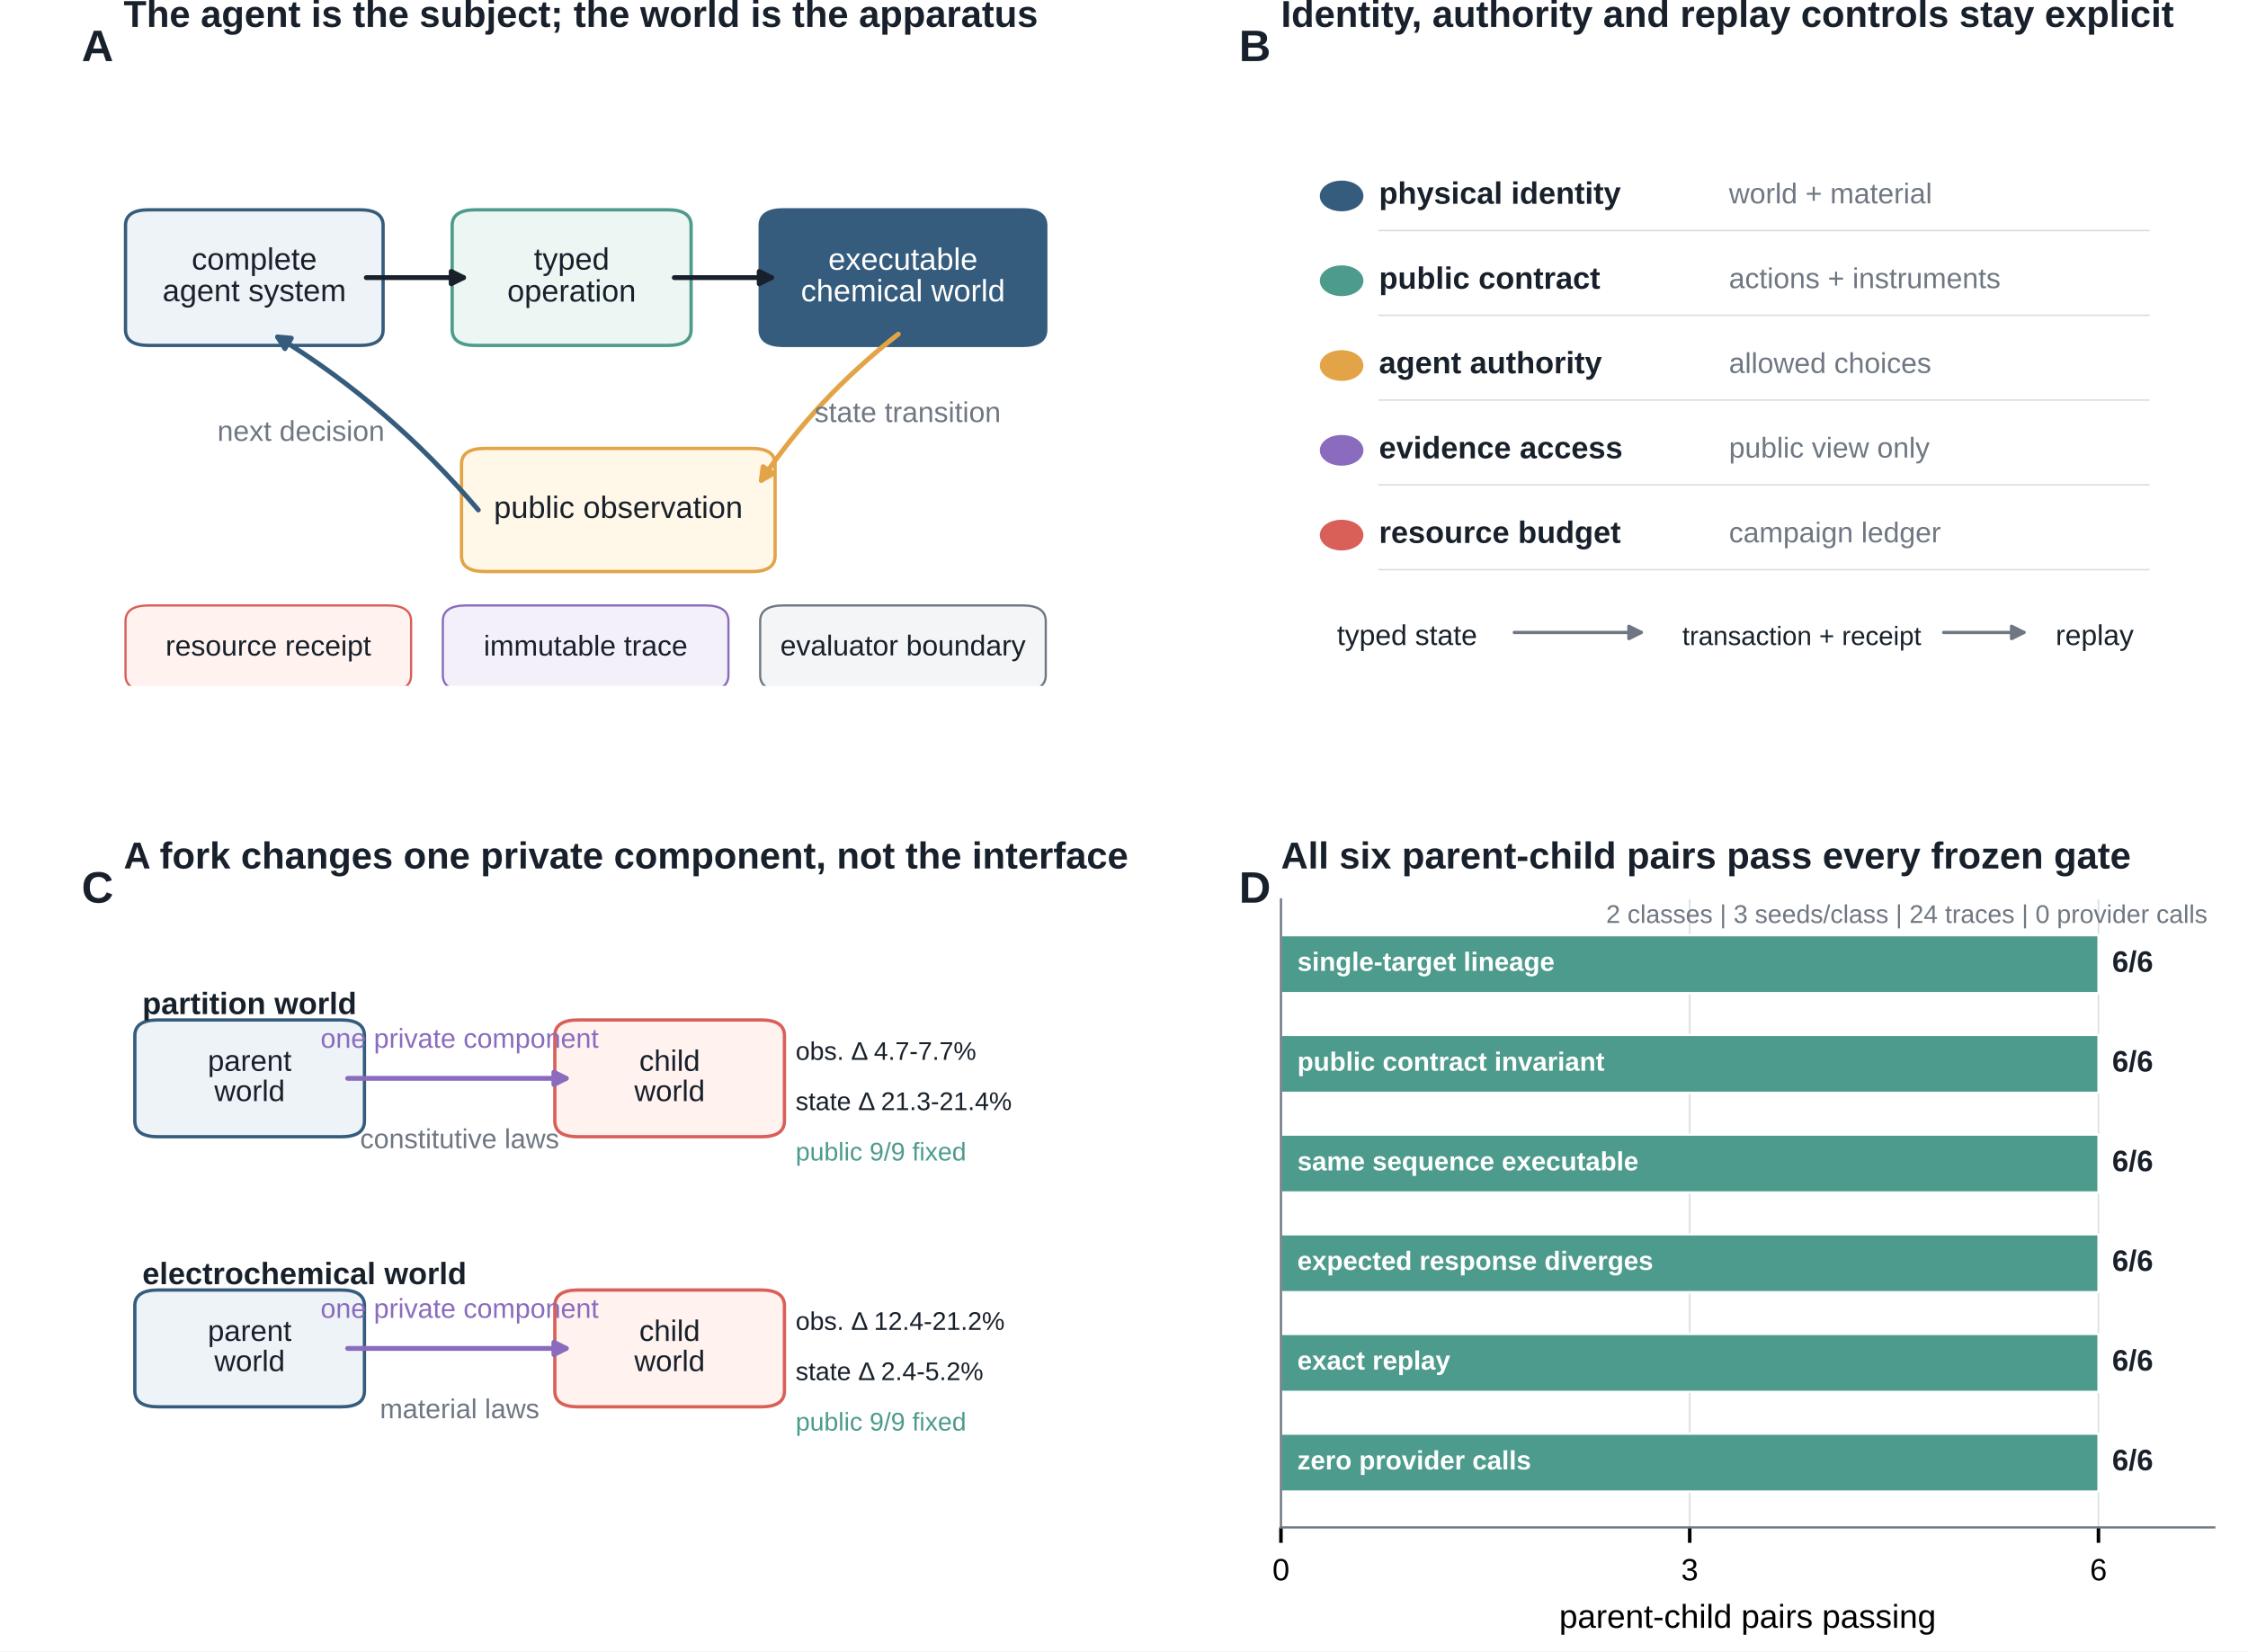
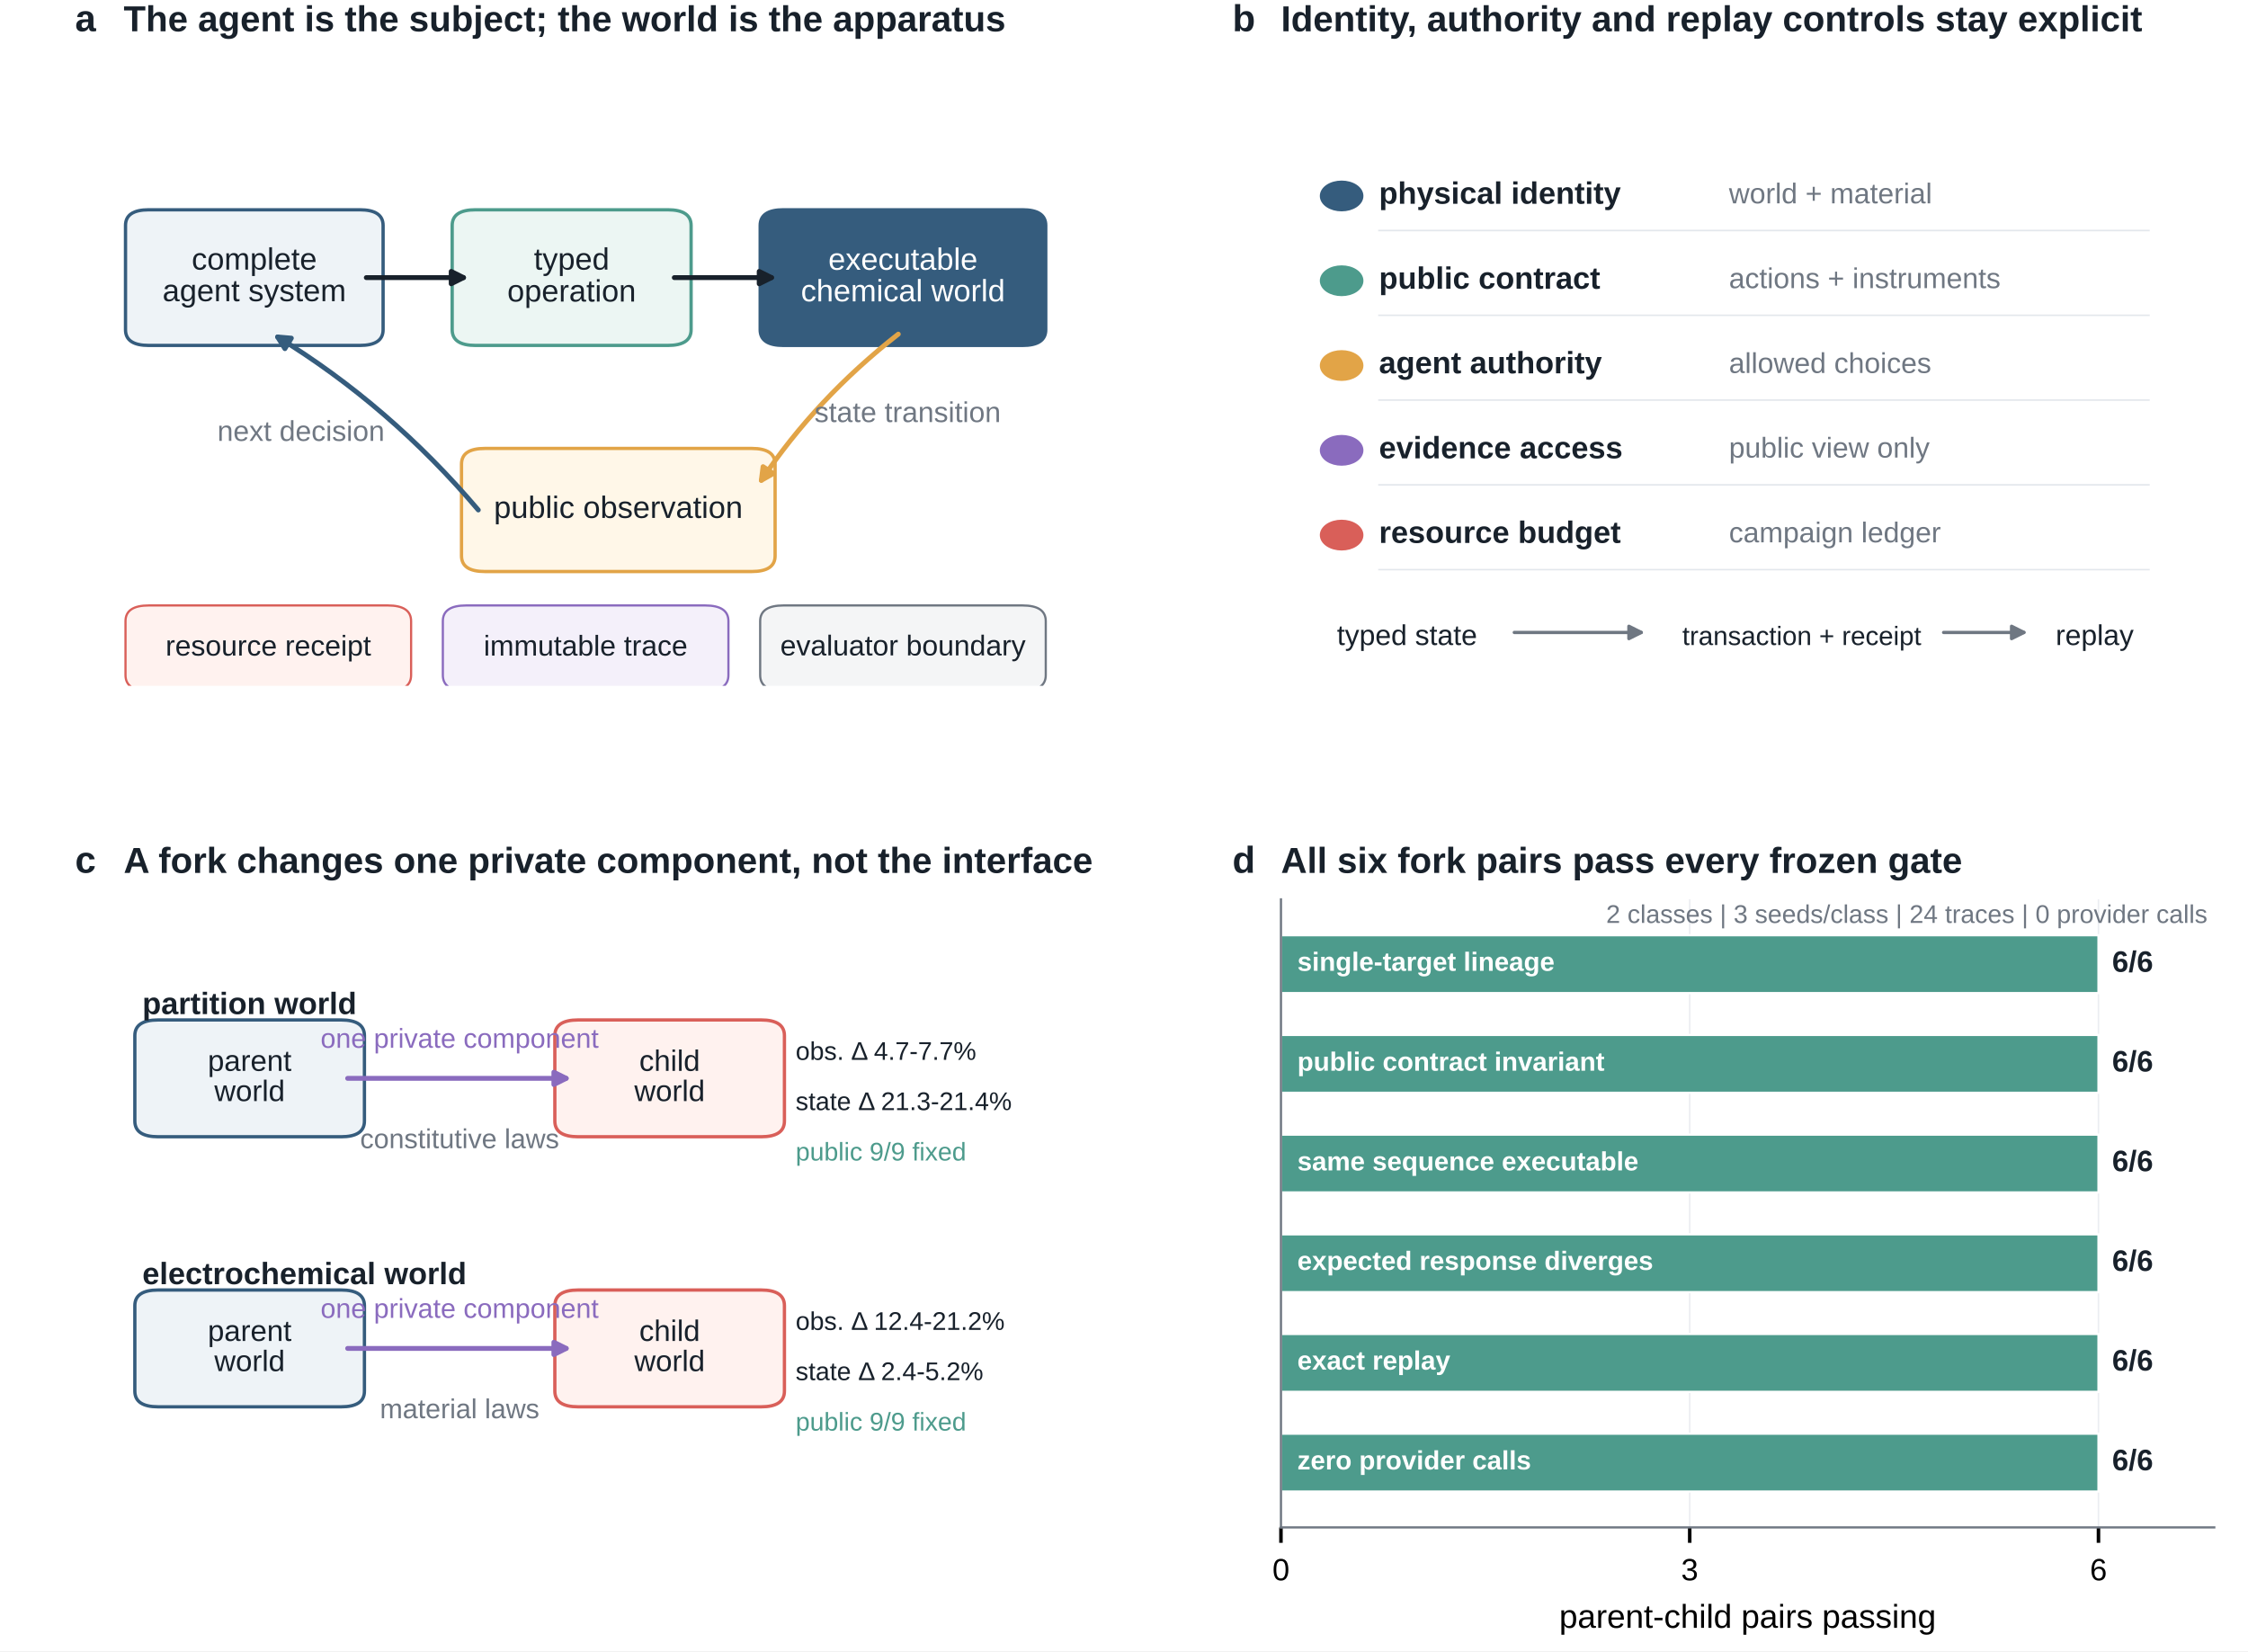
<svg xmlns="http://www.w3.org/2000/svg" xmlns:xlink="http://www.w3.org/1999/xlink" width="509.76pt" height="374.4pt" viewBox="0 0 509.76 374.4" version="1.1">
  <defs>
    <style type="text/css">*{stroke-linejoin: round; stroke-linecap: butt}</style>
  </defs>
  <g id="figure_1">
    <g id="patch_1">
      <path d="M 0 374.4 L 509.76 374.4 L 509.76 0 L 0 0 z " style="fill: #ffffff" />
    </g>
    <g id="axes_1">
      <g id="patch_2">
        <path d="M 33.751 78.323 L 81.582 78.323 Q 86.873 78.323 86.873 74.763 L 86.873 51.125 Q 86.873 47.565 81.582 47.565 L 33.751 47.565 Q 28.46 47.565 28.46 51.125 L 28.46 74.763 Q 28.46 78.323 33.751 78.323 z " clip-path="url(#p25cdcdec06)" style="fill: #eef3f7; stroke: #355c7d; stroke-width: 0.75; stroke-linejoin: miter" />
      </g>
      <g id="patch_3">
        <path d="M 107.826 78.323 L 151.424 78.323 Q 156.715 78.323 156.715 74.763 L 156.715 51.125 Q 156.715 47.565 151.424 47.565 L 107.826 47.565 Q 102.535 47.565 102.535 51.125 L 102.535 74.763 Q 102.535 78.323 107.826 78.323 z " clip-path="url(#p25cdcdec06)" style="fill: #ecf6f3; stroke: #4d9b8c; stroke-width: 0.75; stroke-linejoin: miter" />
      </g>
      <g id="patch_4">
        <path d="M 177.667 78.323 L 231.847 78.323 Q 237.139 78.323 237.139 74.763 L 237.139 51.125 Q 237.139 47.565 231.847 47.565 L 177.667 47.565 Q 172.376 47.565 172.376 51.125 L 172.376 74.763 Q 172.376 78.323 177.667 78.323 z " clip-path="url(#p25cdcdec06)" style="fill: #355c7d; stroke: #355c7d; stroke-width: 0.75; stroke-linejoin: miter" />
      </g>
      <g id="patch_5">
        <path d="M 109.942 129.587 L 170.471 129.587 Q 175.763 129.587 175.763 126.027 L 175.763 105.237 Q 175.763 101.677 170.471 101.677 L 109.942 101.677 Q 104.651 101.677 104.651 105.237 L 104.651 126.027 Q 104.651 129.587 109.942 129.587 z " clip-path="url(#p25cdcdec06)" style="fill: #fff7e8; stroke: #e2a447; stroke-width: 0.75; stroke-linejoin: miter" />
      </g>
      <g id="patch_6">
        <path d="M 33.751 156.643 L 87.931 156.643 Q 93.222 156.643 93.222 153.083 L 93.222 140.837 Q 93.222 137.277 87.931 137.277 L 33.751 137.277 Q 28.46 137.277 28.46 140.837 L 28.46 153.083 Q 28.46 156.643 33.751 156.643 z " clip-path="url(#p25cdcdec06)" style="fill: #fff2ef; stroke: #d95f59; stroke-width: 0.5; stroke-linejoin: miter" />
      </g>
      <g id="patch_7">
        <path d="M 105.709 156.643 L 159.889 156.643 Q 165.18 156.643 165.18 153.083 L 165.18 140.837 Q 165.18 137.277 159.889 137.277 L 105.709 137.277 Q 100.418 137.277 100.418 140.837 L 100.418 153.083 Q 100.418 156.643 105.709 156.643 z " clip-path="url(#p25cdcdec06)" style="fill: #f4f0fa; stroke: #8a6bbe; stroke-width: 0.5; stroke-linejoin: miter" />
      </g>
      <g id="patch_8">
        <path d="M 177.667 156.643 L 231.847 156.643 Q 237.139 156.643 237.139 153.083 L 237.139 140.837 Q 237.139 137.277 231.847 137.277 L 177.667 137.277 Q 172.376 137.277 172.376 140.837 L 172.376 153.083 Q 172.376 156.643 177.667 156.643 z " clip-path="url(#p25cdcdec06)" style="fill: #f4f5f6; stroke: #6f7782; stroke-width: 0.5; stroke-linejoin: miter" />
      </g>
      <g id="text_1">
-         <text style="font-weight: 700; font-size: 10px; font-family: 'Arial', 'Liberation Sans', 'DejaVu Sans', sans-serif; text-anchor: start; fill: #18212b" x="18.513" y="13.854" transform="rotate(-0 18.51294 13.85381)">A</text>
+         <text style="font-weight: 700; font-size: 8.5px; font-family: 'Arial', 'Liberation Sans', 'DejaVu Sans', sans-serif; text-anchor: start; fill: #18212b" x="17.031" y="7.084" transform="rotate(-0 17.03145 7.084141)">a</text>
      </g>
      <g id="text_2">
        <text style="font-size: 7px; font-family: 'Arial', 'Liberation Sans', 'DejaVu Sans', sans-serif; fill: #18212b" transform="translate(43.4659 61.13595)">complete</text>
        <text style="font-size: 7px; font-family: 'Arial', 'Liberation Sans', 'DejaVu Sans', sans-serif; fill: #18212b" transform="translate(36.85254 68.28924)">agent system</text>
      </g>
      <g id="text_3">
        <text style="font-size: 7px; font-family: 'Arial', 'Liberation Sans', 'DejaVu Sans', sans-serif; fill: #18212b" transform="translate(121.0634 61.13595)">typed</text>
        <text style="font-size: 7px; font-family: 'Arial', 'Liberation Sans', 'DejaVu Sans', sans-serif; fill: #18212b" transform="translate(115.0313 68.37127)">operation</text>
      </g>
      <g id="text_4">
        <text style="font-size: 7px; font-family: 'Arial', 'Liberation Sans', 'DejaVu Sans', sans-serif; fill: #ffffff" transform="translate(187.8294 61.17697)">executable</text>
        <text style="font-size: 7px; font-family: 'Arial', 'Liberation Sans', 'DejaVu Sans', sans-serif; fill: #ffffff" transform="translate(181.612 68.33025)">chemical world</text>
      </g>
      <g id="patch_9">
        <path d="M 83.064 62.944 Q 94.704 62.944 105.114 62.944 " style="fill: none; stroke: #18212b; stroke-width: 1.1; stroke-linecap: round" />
        <path d="M 102.314 61.544 L 105.114 62.944 L 102.314 64.344 z " style="fill: #18212b; stroke: #18212b; stroke-width: 1.1; stroke-linecap: round" />
      </g>
      <g id="patch_10">
        <path d="M 152.905 62.944 Q 164.546 62.944 174.956 62.944 " style="fill: none; stroke: #18212b; stroke-width: 1.1; stroke-linecap: round" />
        <path d="M 172.156 61.544 L 174.956 62.944 L 172.156 64.344 z " style="fill: #18212b; stroke: #18212b; stroke-width: 1.1; stroke-linecap: round" />
      </g>
      <g id="text_5">
        <text style="font-size: 7px; font-family: 'Arial', 'Liberation Sans', 'DejaVu Sans', sans-serif; text-anchor: middle; fill: #18212b" x="140.207" y="117.442" transform="rotate(-0 140.2068 117.4416)">public observation</text>
      </g>
      <g id="patch_11">
        <path d="M 203.699 75.76 Q 185.092 90.308 172.637 108.914 " style="fill: none; stroke: #e2a447; stroke-width: 1.1; stroke-linecap: round" />
        <path d="M 175.358 107.366 L 172.637 108.914 L 173.031 105.808 z " style="fill: #e2a447; stroke: #e2a447; stroke-width: 1.1; stroke-linecap: round" />
      </g>
      <g id="patch_12">
        <path d="M 108.461 115.632 Q 88.37 91.971 62.948 76.402 " style="fill: none; stroke: #355c7d; stroke-width: 1.1; stroke-linecap: round" />
        <path d="M 64.605 79.059 L 62.948 76.402 L 66.067 76.671 z " style="fill: #355c7d; stroke: #355c7d; stroke-width: 1.1; stroke-linecap: round" />
      </g>
      <g id="text_6">
        <text style="font-size: 6.5px; font-family: 'Arial', 'Liberation Sans', 'DejaVu Sans', sans-serif; text-anchor: middle; fill: #6f7782" x="205.816" y="95.696" transform="rotate(-0 205.8156 95.696)">state transition</text>
      </g>
      <g id="text_7">
        <text style="font-size: 6.5px; font-family: 'Arial', 'Liberation Sans', 'DejaVu Sans', sans-serif; text-anchor: middle; fill: #6f7782" x="68.249" y="99.968" transform="rotate(-0 68.24867 99.968)">next decision</text>
      </g>
      <g id="text_8">
        <text style="font-size: 6.5px; font-family: 'Arial', 'Liberation Sans', 'DejaVu Sans', sans-serif; text-anchor: middle; fill: #18212b" x="60.841" y="148.64" transform="rotate(-0 60.84122 148.6404)">resource receipt</text>
      </g>
      <g id="text_9">
        <text style="font-size: 6.5px; font-family: 'Arial', 'Liberation Sans', 'DejaVu Sans', sans-serif; text-anchor: middle; fill: #18212b" x="132.799" y="148.64" transform="rotate(-0 132.7993 148.6404)">immutable trace</text>
      </g>
      <g id="text_10">
        <text style="font-size: 6.5px; font-family: 'Arial', 'Liberation Sans', 'DejaVu Sans', sans-serif; text-anchor: middle; fill: #18212b" x="204.757" y="148.602" transform="rotate(-0 204.7574 148.6023)">evaluator boundary</text>
      </g>
      <g id="text_11">
-         <text style="font-weight: 600; font-size: 8.5px; font-family: 'Arial', 'Liberation Sans', 'DejaVu Sans', sans-serif; text-anchor: start; fill: #18212b" x="28.037" y="6.104" transform="rotate(-0 28.0368 6.104)">The agent is the subject; the world is the apparatus</text>
+         <text style="font-weight: 600; font-size: 8.2px; font-family: 'Arial', 'Liberation Sans', 'DejaVu Sans', sans-serif; text-anchor: start; fill: #18212b" x="28.037" y="7.104" transform="rotate(-0 28.0368 7.104)">The agent is the subject; the world is the apparatus</text>
      </g>
    </g>
    <g id="axes_2">
      <g id="patch_13">
        <path d="M 304.229 47.422 C 305.408 47.422 306.538 47.107 307.372 46.547 C 308.205 45.986 308.673 45.225 308.673 44.432 C 308.673 43.639 308.205 42.878 307.372 42.317 C 306.538 41.757 305.408 41.442 304.229 41.442 C 303.05 41.442 301.92 41.757 301.086 42.317 C 300.253 42.878 299.784 43.639 299.784 44.432 C 299.784 45.225 300.253 45.986 301.086 46.547 C 301.92 47.107 303.05 47.422 304.229 47.422 z " clip-path="url(#p6978764d7a)" style="fill: #355c7d; stroke: #355c7d; stroke-linejoin: miter" />
      </g>
      <g id="patch_14">
        <path d="M 304.229 66.646 C 305.408 66.646 306.538 66.331 307.372 65.771 C 308.205 65.21 308.673 64.449 308.673 63.656 C 308.673 62.863 308.205 62.102 307.372 61.541 C 306.538 60.981 305.408 60.666 304.229 60.666 C 303.05 60.666 301.92 60.981 301.086 61.541 C 300.253 62.102 299.784 62.863 299.784 63.656 C 299.784 64.449 300.253 65.21 301.086 65.771 C 301.92 66.331 303.05 66.646 304.229 66.646 z " clip-path="url(#p6978764d7a)" style="fill: #4d9b8c; stroke: #4d9b8c; stroke-linejoin: miter" />
      </g>
      <g id="patch_15">
        <path d="M 304.229 85.87 C 305.408 85.87 306.538 85.555 307.372 84.995 C 308.205 84.434 308.673 83.673 308.673 82.88 C 308.673 82.087 308.205 81.326 307.372 80.765 C 306.538 80.205 305.408 79.89 304.229 79.89 C 303.05 79.89 301.92 80.205 301.086 80.765 C 300.253 81.326 299.784 82.087 299.784 82.88 C 299.784 83.673 300.253 84.434 301.086 84.995 C 301.92 85.555 303.05 85.87 304.229 85.87 z " clip-path="url(#p6978764d7a)" style="fill: #e2a447; stroke: #e2a447; stroke-linejoin: miter" />
      </g>
      <g id="patch_16">
        <path d="M 304.229 105.094 C 305.408 105.094 306.538 104.779 307.372 104.219 C 308.205 103.658 308.673 102.897 308.673 102.104 C 308.673 101.311 308.205 100.55 307.372 99.989 C 306.538 99.429 305.408 99.114 304.229 99.114 C 303.05 99.114 301.92 99.429 301.086 99.989 C 300.253 100.55 299.784 101.311 299.784 102.104 C 299.784 102.897 300.253 103.658 301.086 104.219 C 301.92 104.779 303.05 105.094 304.229 105.094 z " clip-path="url(#p6978764d7a)" style="fill: #8a6bbe; stroke: #8a6bbe; stroke-linejoin: miter" />
      </g>
      <g id="patch_17">
        <path d="M 304.229 124.318 C 305.408 124.318 306.538 124.003 307.372 123.443 C 308.205 122.882 308.673 122.121 308.673 121.328 C 308.673 120.535 308.205 119.774 307.372 119.213 C 306.538 118.653 305.408 118.338 304.229 118.338 C 303.05 118.338 301.92 118.653 301.086 119.213 C 300.253 119.774 299.784 120.535 299.784 121.328 C 299.784 122.121 300.253 122.882 301.086 123.443 C 301.92 124.003 303.05 124.318 304.229 124.318 z " clip-path="url(#p6978764d7a)" style="fill: #d95f59; stroke: #d95f59; stroke-linejoin: miter" />
      </g>
      <g id="line2d_1">
-         <path d="M 312.695 52.264 L 487.299 52.264 " clip-path="url(#p6978764d7a)" style="fill: none; stroke: #d9dee5; stroke-width: 0.35; stroke-linecap: square" />
+         <path d="M 312.695 52.264 L 487.299 52.264 " clip-path="url(#p6978764d7a)" style="fill: none; stroke: #e3e7ec; stroke-width: 0.35; stroke-linecap: square" />
      </g>
      <g id="line2d_2">
-         <path d="M 312.695 71.488 L 487.299 71.488 " clip-path="url(#p6978764d7a)" style="fill: none; stroke: #d9dee5; stroke-width: 0.35; stroke-linecap: square" />
+         <path d="M 312.695 71.488 L 487.299 71.488 " clip-path="url(#p6978764d7a)" style="fill: none; stroke: #e3e7ec; stroke-width: 0.35; stroke-linecap: square" />
      </g>
      <g id="line2d_3">
-         <path d="M 312.695 90.712 L 487.299 90.712 " clip-path="url(#p6978764d7a)" style="fill: none; stroke: #d9dee5; stroke-width: 0.35; stroke-linecap: square" />
+         <path d="M 312.695 90.712 L 487.299 90.712 " clip-path="url(#p6978764d7a)" style="fill: none; stroke: #e3e7ec; stroke-width: 0.35; stroke-linecap: square" />
      </g>
      <g id="line2d_4">
-         <path d="M 312.695 109.936 L 487.299 109.936 " clip-path="url(#p6978764d7a)" style="fill: none; stroke: #d9dee5; stroke-width: 0.35; stroke-linecap: square" />
+         <path d="M 312.695 109.936 L 487.299 109.936 " clip-path="url(#p6978764d7a)" style="fill: none; stroke: #e3e7ec; stroke-width: 0.35; stroke-linecap: square" />
      </g>
      <g id="line2d_5">
-         <path d="M 312.695 129.16 L 487.299 129.16 " clip-path="url(#p6978764d7a)" style="fill: none; stroke: #d9dee5; stroke-width: 0.35; stroke-linecap: square" />
+         <path d="M 312.695 129.16 L 487.299 129.16 " clip-path="url(#p6978764d7a)" style="fill: none; stroke: #e3e7ec; stroke-width: 0.35; stroke-linecap: square" />
      </g>
      <g id="text_12">
-         <text style="font-weight: 700; font-size: 10px; font-family: 'Arial', 'Liberation Sans', 'DejaVu Sans', sans-serif; text-anchor: start; fill: #18212b" x="280.948" y="13.854" transform="rotate(-0 280.9483 13.85381)">B</text>
+         <text style="font-weight: 700; font-size: 8.5px; font-family: 'Arial', 'Liberation Sans', 'DejaVu Sans', sans-serif; text-anchor: start; fill: #18212b" x="279.467" y="7.084" transform="rotate(-0 279.4668 7.084141)">b</text>
      </g>
      <g id="text_13">
        <text style="font-weight: 600; font-size: 7px; font-family: 'Arial', 'Liberation Sans', 'DejaVu Sans', sans-serif; text-anchor: start; fill: #18212b" x="312.695" y="46.201" transform="rotate(-0 312.6945 46.20059)">physical identity</text>
      </g>
      <g id="text_14">
        <text style="font-size: 6.5px; font-family: 'Arial', 'Liberation Sans', 'DejaVu Sans', sans-serif; text-anchor: start; fill: #6f7782" x="392.06" y="46.112" transform="rotate(-0 392.0601 46.11235)">world + material</text>
      </g>
      <g id="text_15">
        <text style="font-weight: 600; font-size: 7px; font-family: 'Arial', 'Liberation Sans', 'DejaVu Sans', sans-serif; text-anchor: start; fill: #18212b" x="312.695" y="65.471" transform="rotate(-0 312.6945 65.47053)">public contract</text>
      </g>
      <g id="text_16">
        <text style="font-size: 6.5px; font-family: 'Arial', 'Liberation Sans', 'DejaVu Sans', sans-serif; text-anchor: start; fill: #6f7782" x="392.06" y="65.336" transform="rotate(-0 392.0601 65.33635)">actions + instruments</text>
      </g>
      <g id="text_17">
        <text style="font-weight: 600; font-size: 7px; font-family: 'Arial', 'Liberation Sans', 'DejaVu Sans', sans-serif; text-anchor: start; fill: #18212b" x="312.695" y="84.649" transform="rotate(-0 312.6945 84.64859)">agent authority</text>
      </g>
      <g id="text_18">
        <text style="font-size: 6.5px; font-family: 'Arial', 'Liberation Sans', 'DejaVu Sans', sans-serif; text-anchor: start; fill: #6f7782" x="392.06" y="84.56" transform="rotate(-0 392.0601 84.56035)">allowed choices</text>
      </g>
      <g id="text_19">
        <text style="font-weight: 600; font-size: 7px; font-family: 'Arial', 'Liberation Sans', 'DejaVu Sans', sans-serif; text-anchor: start; fill: #18212b" x="312.695" y="103.919" transform="rotate(-0 312.6945 103.9185)">evidence access</text>
      </g>
      <g id="text_20">
        <text style="font-size: 6.5px; font-family: 'Arial', 'Liberation Sans', 'DejaVu Sans', sans-serif; text-anchor: start; fill: #6f7782" x="392.06" y="103.746" transform="rotate(-0 392.0601 103.7463)">public view only</text>
      </g>
      <g id="text_21">
        <text style="font-weight: 600; font-size: 7px; font-family: 'Arial', 'Liberation Sans', 'DejaVu Sans', sans-serif; text-anchor: start; fill: #18212b" x="312.695" y="123.097" transform="rotate(-0 312.6945 123.0966)">resource budget</text>
      </g>
      <g id="text_22">
        <text style="font-size: 6.5px; font-family: 'Arial', 'Liberation Sans', 'DejaVu Sans', sans-serif; text-anchor: start; fill: #6f7782" x="392.06" y="122.97" transform="rotate(-0 392.0601 122.9703)">campaign ledger</text>
      </g>
      <g id="text_23">
        <text style="font-size: 6.5px; font-family: 'Arial', 'Liberation Sans', 'DejaVu Sans', sans-serif; text-anchor: start; fill: #18212b" x="303.171" y="146.248" transform="rotate(-0 303.1707 146.248)">typed state</text>
      </g>
      <g id="patch_18">
        <path d="M 343.383 143.4 Q 358.197 143.4 372.174 143.4 " style="fill: none; stroke: #6f7782; stroke-width: 0.75; stroke-linecap: round" />
        <path d="M 369.374 142 L 372.174 143.4 L 369.374 144.8 z " style="fill: #6f7782; stroke: #6f7782; stroke-width: 0.75; stroke-linecap: round" />
      </g>
      <g id="text_24">
        <text style="font-size: 6px; font-family: 'Arial', 'Liberation Sans', 'DejaVu Sans', sans-serif; text-anchor: start; fill: #18212b" x="381.478" y="146.248" transform="rotate(-0 381.478 146.248)">transaction + receipt</text>
      </g>
      <g id="patch_19">
        <path d="M 440.738 143.4 Q 450.261 143.4 458.947 143.4 " style="fill: none; stroke: #6f7782; stroke-width: 0.75; stroke-linecap: round" />
        <path d="M 456.147 142 L 458.947 143.4 L 456.147 144.8 z " style="fill: #6f7782; stroke: #6f7782; stroke-width: 0.75; stroke-linecap: round" />
      </g>
      <g id="text_25">
        <text style="font-size: 6.5px; font-family: 'Arial', 'Liberation Sans', 'DejaVu Sans', sans-serif; text-anchor: start; fill: #18212b" x="466.135" y="146.248" transform="rotate(-0 466.1346 146.248)">replay</text>
      </g>
      <g id="text_26">
-         <text style="font-weight: 600; font-size: 8.5px; font-family: 'Arial', 'Liberation Sans', 'DejaVu Sans', sans-serif; text-anchor: start; fill: #18212b" x="290.472" y="6.104" transform="rotate(-0 290.4722 6.104)">Identity, authority and replay controls stay explicit</text>
+         <text style="font-weight: 600; font-size: 8.2px; font-family: 'Arial', 'Liberation Sans', 'DejaVu Sans', sans-serif; text-anchor: start; fill: #18212b" x="290.472" y="7.104" transform="rotate(-0 290.4722 7.104)">Identity, authority and replay controls stay explicit</text>
      </g>
    </g>
    <g id="axes_3">
      <g id="patch_20">
        <path d="M 35.868 257.747 L 77.349 257.747 Q 82.64 257.747 82.64 254.187 L 82.64 234.821 Q 82.64 231.261 77.349 231.261 L 35.868 231.261 Q 30.576 231.261 30.576 234.821 L 30.576 254.187 Q 30.576 257.747 35.868 257.747 z " clip-path="url(#p61768158cf)" style="fill: #eef3f7; stroke: #355c7d; stroke-width: 0.75; stroke-linejoin: miter" />
      </g>
      <g id="patch_21">
        <path d="M 131.106 257.747 L 172.588 257.747 Q 177.879 257.747 177.879 254.187 L 177.879 234.821 Q 177.879 231.261 172.588 231.261 L 131.106 231.261 Q 125.815 231.261 125.815 234.821 L 125.815 254.187 Q 125.815 257.747 131.106 257.747 z " clip-path="url(#p61768158cf)" style="fill: #fff2ef; stroke: #d95f59; stroke-width: 0.75; stroke-linejoin: miter" />
      </g>
      <g id="patch_22">
        <path d="M 35.868 318.979 L 77.349 318.979 Q 82.64 318.979 82.64 315.419 L 82.64 296.053 Q 82.64 292.493 77.349 292.493 L 35.868 292.493 Q 30.576 292.493 30.576 296.053 L 30.576 315.419 Q 30.576 318.979 35.868 318.979 z " clip-path="url(#p61768158cf)" style="fill: #eef3f7; stroke: #355c7d; stroke-width: 0.75; stroke-linejoin: miter" />
      </g>
      <g id="patch_23">
        <path d="M 131.106 318.979 L 172.588 318.979 Q 177.879 318.979 177.879 315.419 L 177.879 296.053 Q 177.879 292.493 172.588 292.493 L 131.106 292.493 Q 125.815 292.493 125.815 296.053 L 125.815 315.419 Q 125.815 318.979 131.106 318.979 z " clip-path="url(#p61768158cf)" style="fill: #fff2ef; stroke: #d95f59; stroke-width: 0.75; stroke-linejoin: miter" />
      </g>
      <g id="text_27">
-         <text style="font-weight: 700; font-size: 10px; font-family: 'Arial', 'Liberation Sans', 'DejaVu Sans', sans-serif; text-anchor: start; fill: #18212b" x="18.513" y="204.67" transform="rotate(-0 18.51294 204.6698)">C</text>
+         <text style="font-weight: 700; font-size: 8.5px; font-family: 'Arial', 'Liberation Sans', 'DejaVu Sans', sans-serif; text-anchor: start; fill: #18212b" x="17.031" y="197.9" transform="rotate(-0 17.03145 197.9001)">c</text>
      </g>
      <g id="text_28">
        <text style="font-weight: 600; font-size: 7px; font-family: 'Arial', 'Liberation Sans', 'DejaVu Sans', sans-serif; text-anchor: start; fill: #18212b" x="32.27" y="229.943" transform="rotate(-0 32.26963 229.9425)">partition world</text>
      </g>
      <g id="text_29">
        <text style="font-size: 6.7px; font-family: 'Arial', 'Liberation Sans', 'DejaVu Sans', sans-serif; fill: #18212b" transform="translate(47.11062 242.8127)">parent</text>
        <text style="font-size: 6.7px; font-family: 'Arial', 'Liberation Sans', 'DejaVu Sans', sans-serif; fill: #18212b" transform="translate(48.60346 249.6594)">world</text>
      </g>
      <g id="text_30">
        <text style="font-size: 6.7px; font-family: 'Arial', 'Liberation Sans', 'DejaVu Sans', sans-serif; fill: #18212b" transform="translate(144.9576 242.8127)">child</text>
        <text style="font-size: 6.7px; font-family: 'Arial', 'Liberation Sans', 'DejaVu Sans', sans-serif; fill: #18212b" transform="translate(143.8421 249.6594)">world</text>
      </g>
      <g id="patch_24">
        <path d="M 78.831 244.504 Q 104.228 244.504 128.395 244.504 " style="fill: none; stroke: #8a6bbe; stroke-width: 1.1; stroke-linecap: round" />
        <path d="M 125.595 243.104 L 128.395 244.504 L 125.595 245.904 z " style="fill: #8a6bbe; stroke: #8a6bbe; stroke-width: 1.1; stroke-linecap: round" />
      </g>
      <g id="text_31">
        <text style="font-size: 6.2px; font-family: 'Arial', 'Liberation Sans', 'DejaVu Sans', sans-serif; text-anchor: middle; fill: #8a6bbe" x="104.228" y="237.576" transform="rotate(-0 104.2277 237.5757)">one private component</text>
      </g>
      <g id="text_32">
        <text style="font-size: 6.2px; font-family: 'Arial', 'Liberation Sans', 'DejaVu Sans', sans-serif; text-anchor: middle; fill: #6f7782" x="104.228" y="260.334" transform="rotate(-0 104.2277 260.3338)">constitutive laws</text>
      </g>
      <g id="text_33">
        <g clip-path="url(#p61768158cf)">
          <text style="font-size: 5.8px; font-family: 'Arial', 'Liberation Sans', 'DejaVu Sans', sans-serif; text-anchor: start; fill: #18212b" x="180.419" y="240.307" transform="rotate(-0 180.4186 240.3074)">obs. Δ  4.7-7.7%</text>
        </g>
      </g>
      <g id="text_34">
        <g clip-path="url(#p61768158cf)">
          <text style="font-size: 5.8px; font-family: 'Arial', 'Liberation Sans', 'DejaVu Sans', sans-serif; text-anchor: start; fill: #18212b" x="180.419" y="251.699" transform="rotate(-0 180.4186 251.6994)">state Δ  21.3-21.4%</text>
        </g>
      </g>
      <g id="text_35">
        <g clip-path="url(#p61768158cf)">
          <text style="font-size: 5.8px; font-family: 'Arial', 'Liberation Sans', 'DejaVu Sans', sans-serif; text-anchor: start; fill: #4d9b8c" x="180.419" y="263.127" transform="rotate(-0 180.4186 263.1267)">public  9/9 fixed</text>
        </g>
      </g>
      <g id="text_36">
        <text style="font-weight: 600; font-size: 7px; font-family: 'Arial', 'Liberation Sans', 'DejaVu Sans', sans-serif; text-anchor: start; fill: #18212b" x="32.27" y="291.175" transform="rotate(-0 32.26963 291.1745)">electrochemical world</text>
      </g>
      <g id="text_37">
        <text style="font-size: 6.7px; font-family: 'Arial', 'Liberation Sans', 'DejaVu Sans', sans-serif; fill: #18212b" transform="translate(47.11062 304.0447)">parent</text>
        <text style="font-size: 6.7px; font-family: 'Arial', 'Liberation Sans', 'DejaVu Sans', sans-serif; fill: #18212b" transform="translate(48.60346 310.8914)">world</text>
      </g>
      <g id="text_38">
        <text style="font-size: 6.7px; font-family: 'Arial', 'Liberation Sans', 'DejaVu Sans', sans-serif; fill: #18212b" transform="translate(144.9576 304.0447)">child</text>
        <text style="font-size: 6.7px; font-family: 'Arial', 'Liberation Sans', 'DejaVu Sans', sans-serif; fill: #18212b" transform="translate(143.8421 310.8914)">world</text>
      </g>
      <g id="patch_25">
        <path d="M 78.831 305.736 Q 104.228 305.736 128.395 305.736 " style="fill: none; stroke: #8a6bbe; stroke-width: 1.1; stroke-linecap: round" />
        <path d="M 125.595 304.336 L 128.395 305.736 L 125.595 307.136 z " style="fill: #8a6bbe; stroke: #8a6bbe; stroke-width: 1.1; stroke-linecap: round" />
      </g>
      <g id="text_39">
        <text style="font-size: 6.2px; font-family: 'Arial', 'Liberation Sans', 'DejaVu Sans', sans-serif; text-anchor: middle; fill: #8a6bbe" x="104.228" y="298.808" transform="rotate(-0 104.2277 298.8077)">one private component</text>
      </g>
      <g id="text_40">
        <text style="font-size: 6.2px; font-family: 'Arial', 'Liberation Sans', 'DejaVu Sans', sans-serif; text-anchor: middle; fill: #6f7782" x="104.228" y="321.566" transform="rotate(-0 104.2277 321.5658)">material laws</text>
      </g>
      <g id="text_41">
        <g clip-path="url(#p61768158cf)">
          <text style="font-size: 5.8px; font-family: 'Arial', 'Liberation Sans', 'DejaVu Sans', sans-serif; text-anchor: start; fill: #18212b" x="180.419" y="301.539" transform="rotate(-0 180.4186 301.5394)">obs. Δ  12.4-21.2%</text>
        </g>
      </g>
      <g id="text_42">
        <g clip-path="url(#p61768158cf)">
          <text style="font-size: 5.8px; font-family: 'Arial', 'Liberation Sans', 'DejaVu Sans', sans-serif; text-anchor: start; fill: #18212b" x="180.419" y="312.931" transform="rotate(-0 180.4186 312.9314)">state Δ  2.4-5.2%</text>
        </g>
      </g>
      <g id="text_43">
        <g clip-path="url(#p61768158cf)">
          <text style="font-size: 5.8px; font-family: 'Arial', 'Liberation Sans', 'DejaVu Sans', sans-serif; text-anchor: start; fill: #4d9b8c" x="180.419" y="324.359" transform="rotate(-0 180.4186 324.3587)">public  9/9 fixed</text>
        </g>
      </g>
      <g id="text_44">
-         <text style="font-weight: 600; font-size: 8.5px; font-family: 'Arial', 'Liberation Sans', 'DejaVu Sans', sans-serif; text-anchor: start; fill: #18212b" x="28.037" y="196.92" transform="rotate(-0 28.0368 196.92)">A fork changes one private component, not the interface</text>
+         <text style="font-weight: 600; font-size: 8.2px; font-family: 'Arial', 'Liberation Sans', 'DejaVu Sans', sans-serif; text-anchor: start; fill: #18212b" x="28.037" y="197.92" transform="rotate(-0 28.0368 197.92)">A fork changes one private component, not the interface</text>
      </g>
    </g>
    <g id="axes_4">
      <g id="patch_26">
        <path d="M 290.472 346.32 L 502.114 346.32 L 502.114 203.92 L 290.472 203.92 z " style="fill: #ffffff" />
      </g>
      <g id="matplotlib.axis_1">
        <g id="xtick_1">
          <g id="line2d_6">
-             <path d="M 290.472 346.32 L 290.472 203.92 " clip-path="url(#p0b6c638b15)" style="fill: none; stroke: #d9dee5; stroke-width: 0.35; stroke-linecap: square" />
+             <path d="M 290.472 346.32 L 290.472 203.92 " clip-path="url(#p0b6c638b15)" style="fill: none; stroke: #e3e7ec; stroke-opacity: 0.72; stroke-width: 0.35; stroke-linecap: square" />
          </g>
          <g id="line2d_7">
            <defs>
              <path id="m7a140fc450" d="M 0 0 L 0 3.5 " style="stroke: #000000; stroke-width: 0.8" />
            </defs>
            <g>
              <use xlink:href="#m7a140fc450" x="290.472" y="346.32" style="stroke: #000000; stroke-width: 0.8" />
            </g>
          </g>
          <g id="text_45">
            <text style="font-size: 7px; font-family: 'Arial', 'Liberation Sans', 'DejaVu Sans', sans-serif; text-anchor: middle" x="290.472" y="358.33" transform="rotate(-0 290.4722 358.3305)">0</text>
          </g>
        </g>
        <g id="xtick_2">
          <g id="line2d_8">
-             <path d="M 383.162 346.32 L 383.162 203.92 " clip-path="url(#p0b6c638b15)" style="fill: none; stroke: #d9dee5; stroke-width: 0.35; stroke-linecap: square" />
+             <path d="M 383.162 346.32 L 383.162 203.92 " clip-path="url(#p0b6c638b15)" style="fill: none; stroke: #e3e7ec; stroke-opacity: 0.72; stroke-width: 0.35; stroke-linecap: square" />
          </g>
          <g id="line2d_9">
            <g>
              <use xlink:href="#m7a140fc450" x="383.162" y="346.32" style="stroke: #000000; stroke-width: 0.8" />
            </g>
          </g>
          <g id="text_46">
            <text style="font-size: 7px; font-family: 'Arial', 'Liberation Sans', 'DejaVu Sans', sans-serif; text-anchor: middle" x="383.162" y="358.33" transform="rotate(-0 383.1618 358.3305)">3</text>
          </g>
        </g>
        <g id="xtick_3">
          <g id="line2d_10">
-             <path d="M 475.852 346.32 L 475.852 203.92 " clip-path="url(#p0b6c638b15)" style="fill: none; stroke: #d9dee5; stroke-width: 0.35; stroke-linecap: square" />
+             <path d="M 475.852 346.32 L 475.852 203.92 " clip-path="url(#p0b6c638b15)" style="fill: none; stroke: #e3e7ec; stroke-opacity: 0.72; stroke-width: 0.35; stroke-linecap: square" />
          </g>
          <g id="line2d_11">
            <g>
              <use xlink:href="#m7a140fc450" x="475.852" y="346.32" style="stroke: #000000; stroke-width: 0.8" />
            </g>
          </g>
          <g id="text_47">
            <text style="font-size: 7px; font-family: 'Arial', 'Liberation Sans', 'DejaVu Sans', sans-serif; text-anchor: middle" x="475.852" y="358.33" transform="rotate(-0 475.8515 358.3305)">6</text>
          </g>
        </g>
        <g id="text_48">
          <text style="font-size: 7.5px; font-family: 'Arial', 'Liberation Sans', 'DejaVu Sans', sans-serif; text-anchor: middle" x="396.293" y="369.09" transform="rotate(-0 396.2929 369.0901)">parent-child pairs passing</text>
        </g>
      </g>
      <g id="matplotlib.axis_2" />
      <g id="patch_27">
        <path d="M 290.472 212.057 L 475.852 212.057 L 475.852 225.167 L 290.472 225.167 z " clip-path="url(#p0b6c638b15)" style="fill: #4d9b8c; stroke: #ffffff; stroke-width: 0.5; stroke-linejoin: miter" />
      </g>
      <g id="patch_28">
        <path d="M 290.472 234.66 L 475.852 234.66 L 475.852 247.77 L 290.472 247.77 z " clip-path="url(#p0b6c638b15)" style="fill: #4d9b8c; stroke: #ffffff; stroke-width: 0.5; stroke-linejoin: miter" />
      </g>
      <g id="patch_29">
        <path d="M 290.472 257.263 L 475.852 257.263 L 475.852 270.373 L 290.472 270.373 z " clip-path="url(#p0b6c638b15)" style="fill: #4d9b8c; stroke: #ffffff; stroke-width: 0.5; stroke-linejoin: miter" />
      </g>
      <g id="patch_30">
        <path d="M 290.472 279.867 L 475.852 279.867 L 475.852 292.977 L 290.472 292.977 z " clip-path="url(#p0b6c638b15)" style="fill: #4d9b8c; stroke: #ffffff; stroke-width: 0.5; stroke-linejoin: miter" />
      </g>
      <g id="patch_31">
        <path d="M 290.472 302.47 L 475.852 302.47 L 475.852 315.58 L 290.472 315.58 z " clip-path="url(#p0b6c638b15)" style="fill: #4d9b8c; stroke: #ffffff; stroke-width: 0.5; stroke-linejoin: miter" />
      </g>
      <g id="patch_32">
        <path d="M 290.472 325.073 L 475.852 325.073 L 475.852 338.183 L 290.472 338.183 z " clip-path="url(#p0b6c638b15)" style="fill: #4d9b8c; stroke: #ffffff; stroke-width: 0.5; stroke-linejoin: miter" />
      </g>
      <g id="patch_33">
        <path d="M 290.472 346.32 L 290.472 203.92 " style="fill: none; stroke: #6f7782; stroke-width: 0.5; stroke-linejoin: miter; stroke-linecap: square" />
      </g>
      <g id="patch_34">
        <path d="M 290.472 346.32 L 502.114 346.32 " style="fill: none; stroke: #6f7782; stroke-width: 0.5; stroke-linejoin: miter; stroke-linecap: square" />
      </g>
      <g id="text_49">
-         <text style="font-weight: 700; font-size: 10px; font-family: 'Arial', 'Liberation Sans', 'DejaVu Sans', sans-serif; text-anchor: start; fill: #18212b" x="280.948" y="204.67" transform="rotate(-0 280.9483 204.6698)">D</text>
+         <text style="font-weight: 700; font-size: 8.5px; font-family: 'Arial', 'Liberation Sans', 'DejaVu Sans', sans-serif; text-anchor: start; fill: #18212b" x="279.467" y="197.9" transform="rotate(-0 279.4668 197.9001)">d</text>
      </g>
      <g id="text_50">
        <text style="font-weight: 600; font-size: 6px; font-family: 'Arial', 'Liberation Sans', 'DejaVu Sans', sans-serif; text-anchor: start; fill: #ffffff" x="294.18" y="220.128" transform="rotate(-0 294.1798 220.128)">single-target lineage</text>
      </g>
      <g id="text_51">
        <text style="font-weight: 600; font-size: 6.7px; font-family: 'Arial', 'Liberation Sans', 'DejaVu Sans', sans-serif; text-anchor: start; fill: #18212b" x="478.941" y="220.349" transform="rotate(-0 478.9412 220.3488)">6/6</text>
      </g>
      <g id="text_52">
        <text style="font-weight: 600; font-size: 6px; font-family: 'Arial', 'Liberation Sans', 'DejaVu Sans', sans-serif; text-anchor: start; fill: #ffffff" x="294.18" y="242.771" transform="rotate(-0 294.1798 242.7706)">public contract invariant</text>
      </g>
      <g id="text_53">
        <text style="font-weight: 600; font-size: 6.7px; font-family: 'Arial', 'Liberation Sans', 'DejaVu Sans', sans-serif; text-anchor: start; fill: #18212b" x="478.941" y="242.952" transform="rotate(-0 478.9412 242.952)">6/6</text>
      </g>
      <g id="text_54">
        <text style="font-weight: 600; font-size: 6px; font-family: 'Arial', 'Liberation Sans', 'DejaVu Sans', sans-serif; text-anchor: start; fill: #ffffff" x="294.18" y="265.374" transform="rotate(-0 294.1798 265.3737)">same sequence executable</text>
      </g>
      <g id="text_55">
        <text style="font-weight: 600; font-size: 6.7px; font-family: 'Arial', 'Liberation Sans', 'DejaVu Sans', sans-serif; text-anchor: start; fill: #18212b" x="478.941" y="265.555" transform="rotate(-0 478.9412 265.5552)">6/6</text>
      </g>
      <g id="text_56">
        <text style="font-weight: 600; font-size: 6px; font-family: 'Arial', 'Liberation Sans', 'DejaVu Sans', sans-serif; text-anchor: start; fill: #ffffff" x="294.18" y="287.938" transform="rotate(-0 294.1798 287.9375)">expected response diverges</text>
      </g>
      <g id="text_57">
        <text style="font-weight: 600; font-size: 6.7px; font-family: 'Arial', 'Liberation Sans', 'DejaVu Sans', sans-serif; text-anchor: start; fill: #18212b" x="478.941" y="288.158" transform="rotate(-0 478.9412 288.1584)">6/6</text>
      </g>
      <g id="text_58">
        <text style="font-weight: 600; font-size: 6px; font-family: 'Arial', 'Liberation Sans', 'DejaVu Sans', sans-serif; text-anchor: start; fill: #ffffff" x="294.18" y="310.541" transform="rotate(-0 294.1798 310.5407)">exact replay</text>
      </g>
      <g id="text_59">
        <text style="font-weight: 600; font-size: 6.7px; font-family: 'Arial', 'Liberation Sans', 'DejaVu Sans', sans-serif; text-anchor: start; fill: #18212b" x="478.941" y="310.762" transform="rotate(-0 478.9412 310.7615)">6/6</text>
      </g>
      <g id="text_60">
        <text style="font-weight: 600; font-size: 6px; font-family: 'Arial', 'Liberation Sans', 'DejaVu Sans', sans-serif; text-anchor: start; fill: #ffffff" x="294.18" y="333.183" transform="rotate(-0 294.1798 333.1832)">zero provider calls</text>
      </g>
      <g id="text_61">
        <text style="font-weight: 600; font-size: 6.7px; font-family: 'Arial', 'Liberation Sans', 'DejaVu Sans', sans-serif; text-anchor: start; fill: #18212b" x="478.941" y="333.365" transform="rotate(-0 478.9412 333.3647)">6/6</text>
      </g>
      <g id="text_62">
        <text style="font-size: 5.8px; font-family: 'Arial', 'Liberation Sans', 'DejaVu Sans', sans-serif; text-anchor: end; fill: #6f7782" x="500.569" y="209.263" transform="rotate(-0 500.5688 209.2633)">2 classes  |  3 seeds/class  |  24 traces  |  0 provider calls</text>
      </g>
      <g id="text_63">
-         <text style="font-weight: 600; font-size: 8.5px; font-family: 'Arial', 'Liberation Sans', 'DejaVu Sans', sans-serif; text-anchor: start; fill: #18212b" x="290.472" y="196.92" transform="rotate(-0 290.4722 196.92)">All six parent-child pairs pass every frozen gate</text>
+         <text style="font-weight: 600; font-size: 8.2px; font-family: 'Arial', 'Liberation Sans', 'DejaVu Sans', sans-serif; text-anchor: start; fill: #18212b" x="290.472" y="197.92" transform="rotate(-0 290.4722 197.92)">All six fork pairs pass every frozen gate</text>
      </g>
    </g>
  </g>
  <defs>
    <clipPath id="p25cdcdec06">
      <rect x="28.037" y="13.104" width="211.641" height="142.4" />
    </clipPath>
    <clipPath id="p6978764d7a">
      <rect x="290.472" y="13.104" width="211.641" height="142.4" />
    </clipPath>
    <clipPath id="p61768158cf">
      <rect x="28.037" y="203.92" width="211.641" height="142.4" />
    </clipPath>
    <clipPath id="p0b6c638b15">
      <rect x="290.472" y="203.92" width="211.641" height="142.4" />
    </clipPath>
  </defs>
</svg>
